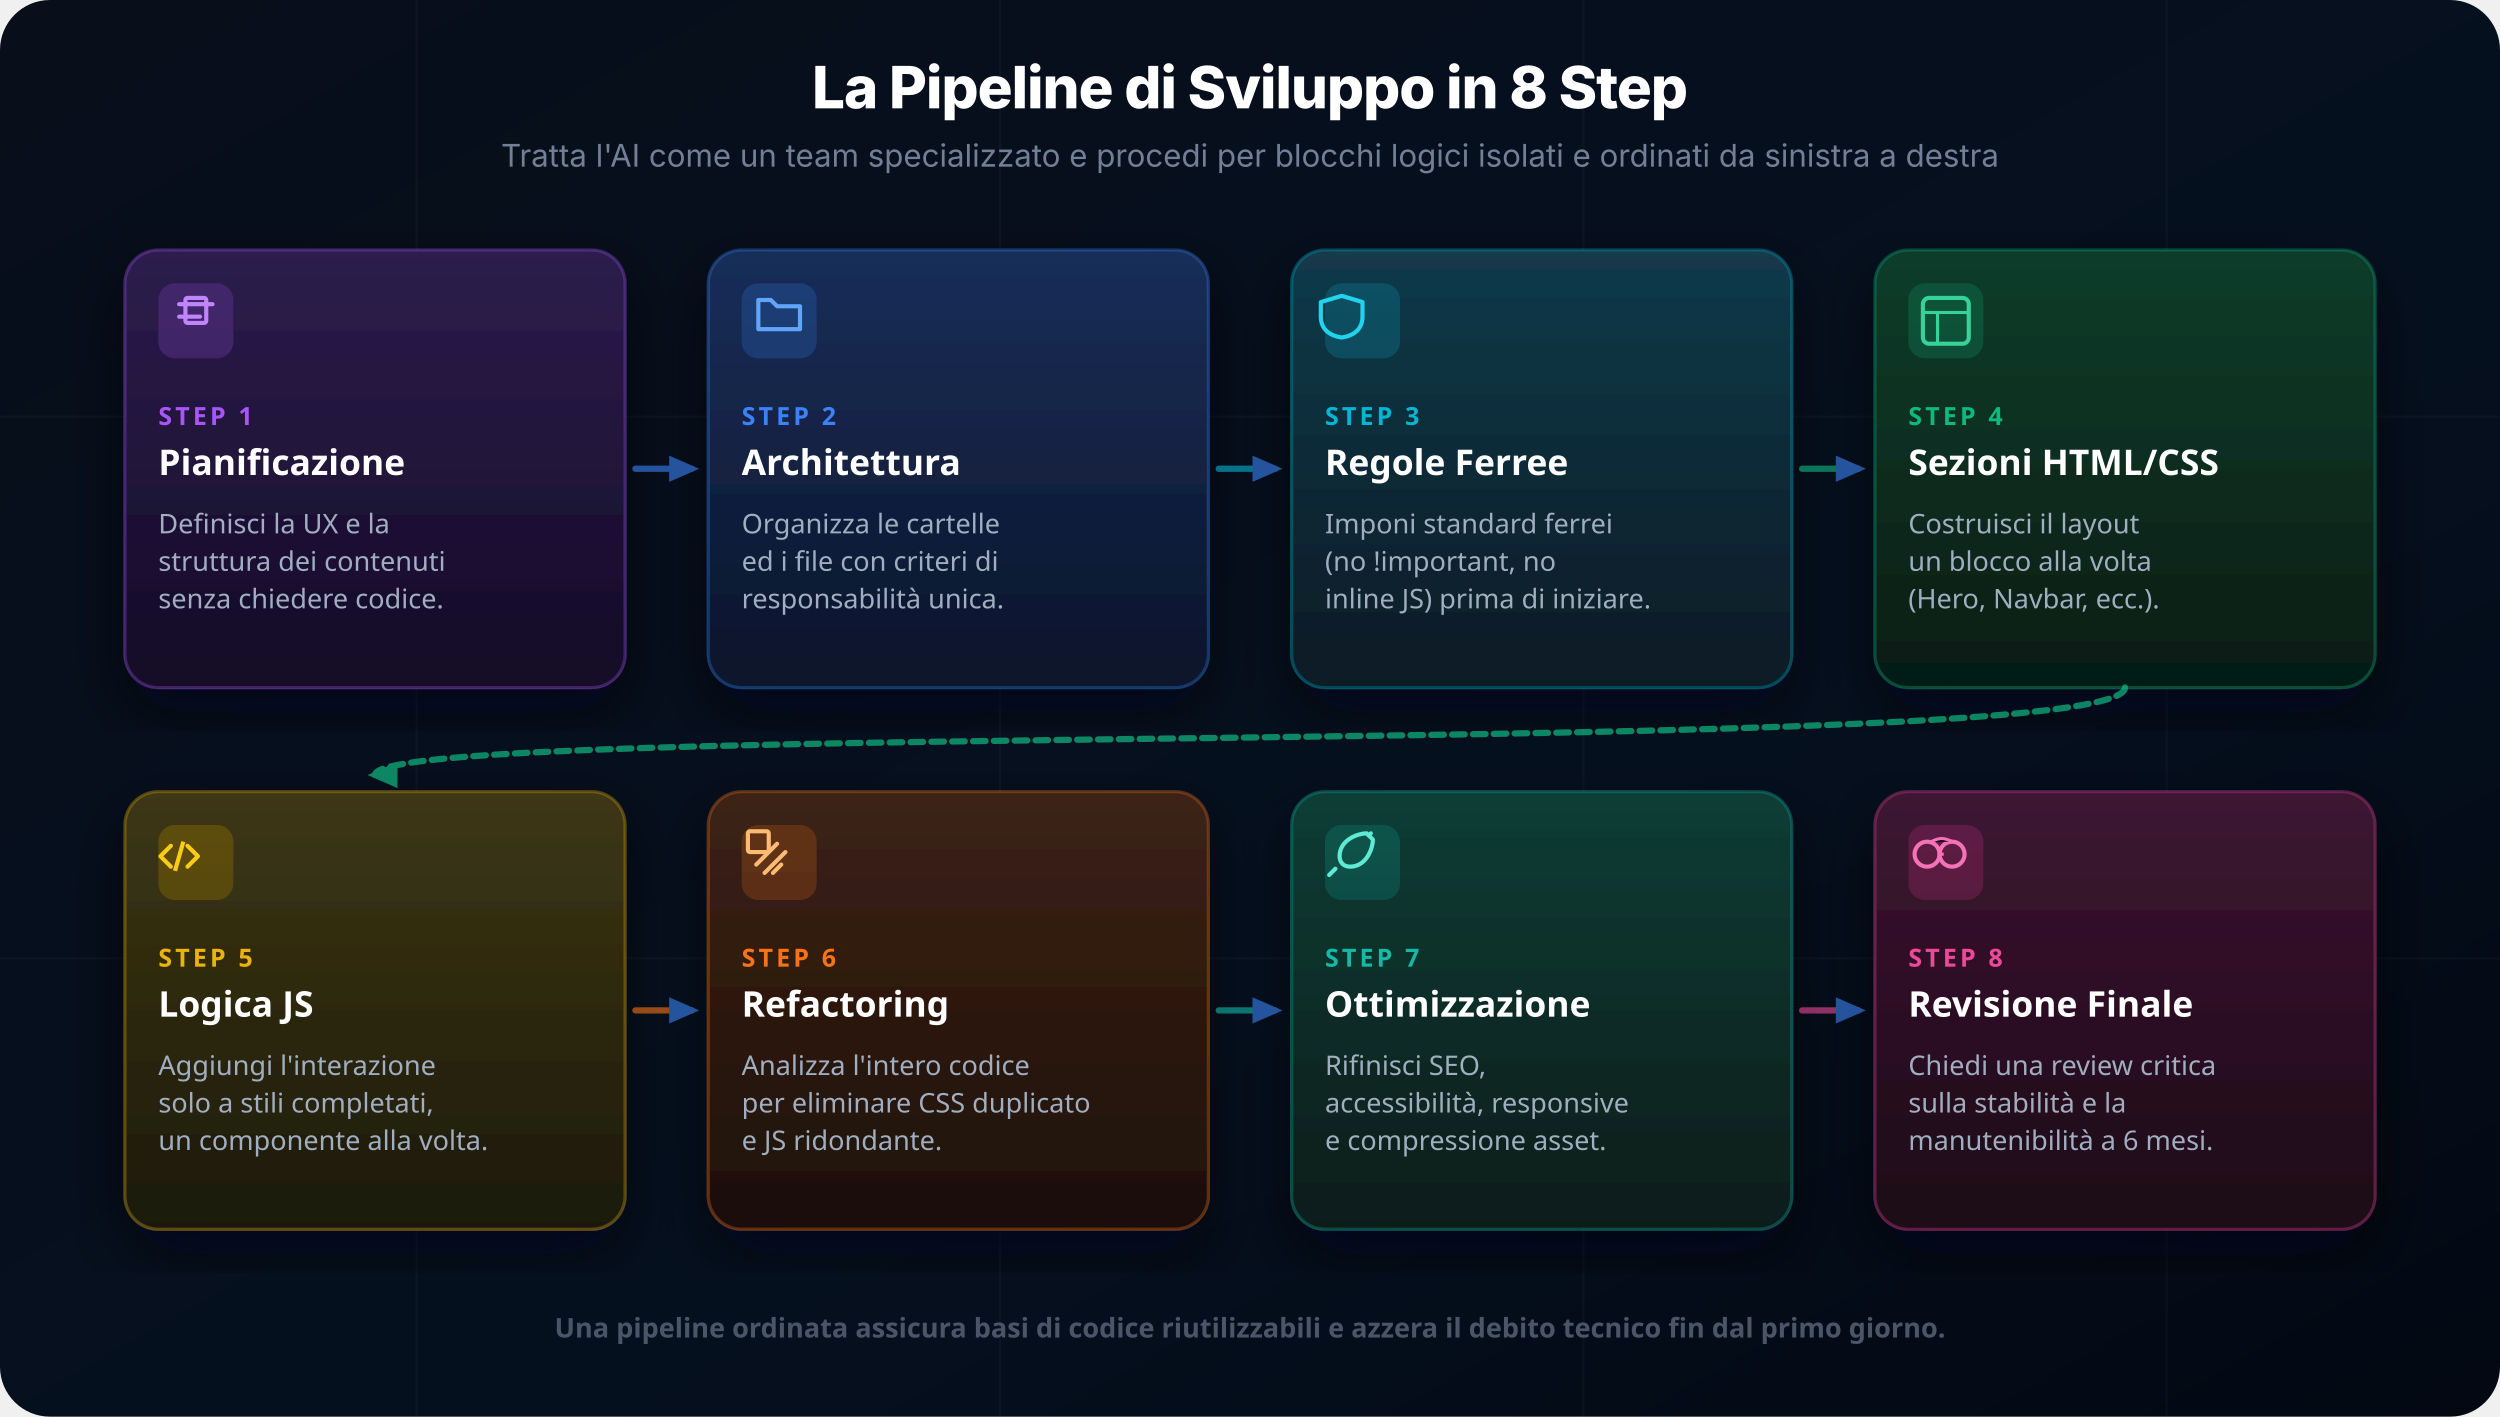
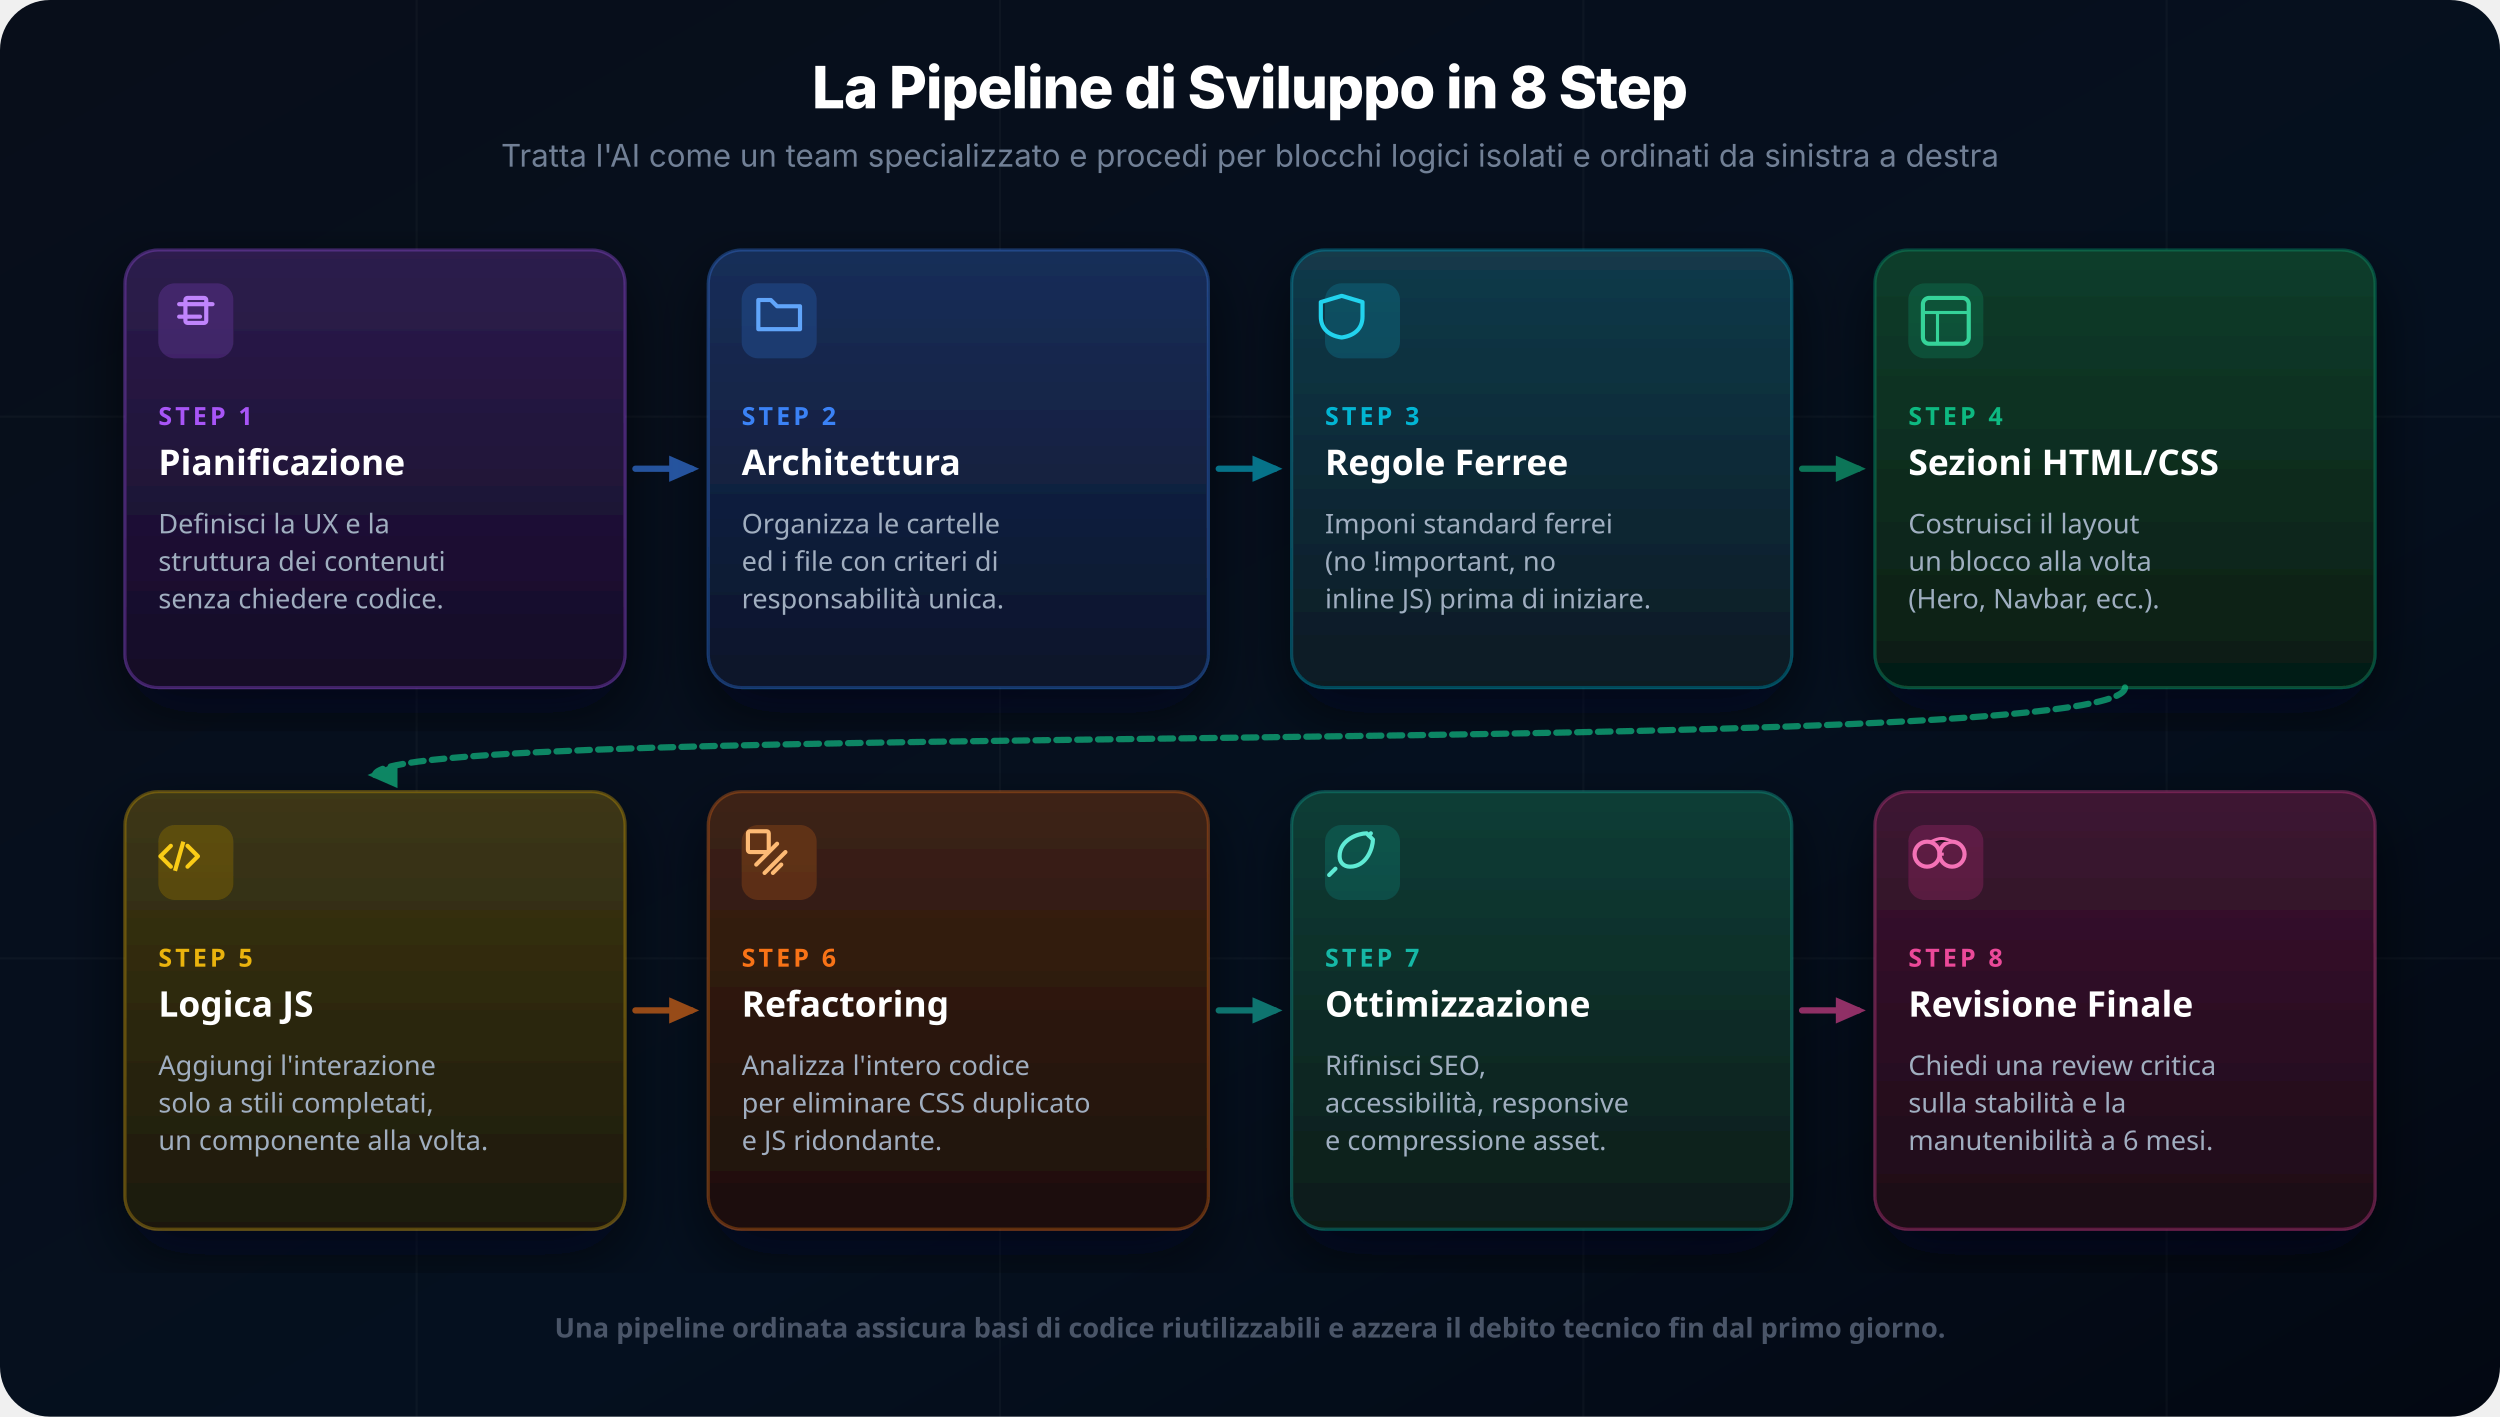
<svg xmlns="http://www.w3.org/2000/svg" width="1200" height="680" viewBox="0 0 1200 680" role="img" aria-labelledby="title desc">
  <defs>
    <linearGradient id="bg-gradient" x1="0" y1="0" x2="1" y2="1">
      <stop offset="0%" stop-color="#080e1a" />
      <stop offset="60%" stop-color="#05101f" />
      <stop offset="100%" stop-color="#030812" />
    </linearGradient>
    <linearGradient id="step1-grad" x1="0" y1="0" x2="0" y2="1">
      <stop offset="0%" stop-color="#2d1d4d" />
      <stop offset="100%" stop-color="#140a26" />
    </linearGradient>
    <linearGradient id="step2-grad" x1="0" y1="0" x2="0" y2="1">
      <stop offset="0%" stop-color="#192e59" />
      <stop offset="100%" stop-color="#0b1429" />
    </linearGradient>
    <linearGradient id="step3-grad" x1="0" y1="0" x2="0" y2="1">
      <stop offset="0%" stop-color="#123a4a" />
      <stop offset="100%" stop-color="#071a24" />
    </linearGradient>
    <linearGradient id="step4-grad" x1="0" y1="0" x2="0" y2="1">
      <stop offset="0%" stop-color="#0f3d2b" />
      <stop offset="100%" stop-color="#061c13" />
    </linearGradient>
    <linearGradient id="step5-grad" x1="0" y1="0" x2="0" y2="1">
      <stop offset="0%" stop-color="#3d3715" />
      <stop offset="100%" stop-color="#1c1908" />
    </linearGradient>
    <linearGradient id="step6-grad" x1="0" y1="0" x2="0" y2="1">
      <stop offset="0%" stop-color="#3d2215" />
      <stop offset="100%" stop-color="#1c0f08" />
    </linearGradient>
    <linearGradient id="step7-grad" x1="0" y1="0" x2="0" y2="1">
      <stop offset="0%" stop-color="#103d36" />
      <stop offset="100%" stop-color="#071c19" />
    </linearGradient>
    <linearGradient id="step8-grad" x1="0" y1="0" x2="0" y2="1">
      <stop offset="0%" stop-color="#3d1532" />
      <stop offset="100%" stop-color="#1c0816" />
    </linearGradient>
    <filter id="card-shadow" x="-10%" y="-10%" width="120%" height="120%">
      <feDropShadow dx="0" dy="12" stdDeviation="15" flood-color="#010307" flood-opacity="0.6" />
    </filter>
-     <marker id="arrow-right" viewBox="0 0 10 10" refX="6" refY="5" markerWidth="6" markerHeight="6" orient="auto-start-reverse">
+     <marker id="marker-blue" viewBox="0 0 10 10" refX="6" refY="5" markerWidth="6" markerHeight="6" orient="auto-start-reverse">
      <path d="M 0 1.5 L 8 5 L 0 8.5 z" fill="#3b82f6" />
    </marker>
-     <marker id="arrow-down" viewBox="0 0 10 10" refX="5" refY="6" markerWidth="6" markerHeight="6" orient="auto-start-reverse">
+     <marker id="marker-cyan" viewBox="0 0 10 10" refX="6" refY="5" markerWidth="6" markerHeight="6" orient="auto-start-reverse">
+       <path d="M 0 1.5 L 8 5 L 0 8.5 z" fill="#06b6d4" />
+     </marker>
+     <marker id="marker-emerald" viewBox="0 0 10 10" refX="6" refY="5" markerWidth="6" markerHeight="6" orient="auto-start-reverse">
+       <path d="M 0 1.5 L 8 5 L 0 8.5 z" fill="#10b981" />
+     </marker>
+     <marker id="marker-emerald-down" viewBox="0 0 10 10" refX="5" refY="6" markerWidth="6" markerHeight="6" orient="auto-start-reverse">
      <path d="M 1.5 0 L 5 8 L 8.5 0 z" fill="#10b981" />
+     </marker>
+     <marker id="marker-orange" viewBox="0 0 10 10" refX="6" refY="5" markerWidth="6" markerHeight="6" orient="auto-start-reverse">
+       <path d="M 0 1.5 L 8 5 L 0 8.5 z" fill="#f97316" />
+     </marker>
+     <marker id="marker-teal" viewBox="0 0 10 10" refX="6" refY="5" markerWidth="6" markerHeight="6" orient="auto-start-reverse">
+       <path d="M 0 1.5 L 8 5 L 0 8.5 z" fill="#14b8a6" />
+     </marker>
+     <marker id="marker-pink" viewBox="0 0 10 10" refX="6" refY="5" markerWidth="6" markerHeight="6" orient="auto-start-reverse">
+       <path d="M 0 1.5 L 8 5 L 0 8.5 z" fill="#ec4899" />
    </marker>
  </defs>
  <rect width="1200" height="680" rx="24" fill="url(#bg-gradient)" />
  <g opacity="0.03" stroke="#ffffff" stroke-width="1">
    <line x1="200" y1="0" x2="200" y2="680" />
    <line x1="480" y1="0" x2="480" y2="680" />
    <line x1="760" y1="0" x2="760" y2="680" />
    <line x1="1040" y1="0" x2="1040" y2="680" />
    <line x1="0" y1="200" x2="1200" y2="200" />
    <line x1="0" y1="460" x2="1200" y2="460" />
  </g>
  <g font-family="system-ui, -apple-system, sans-serif" text-anchor="middle">
    <text x="600" y="52" fill="#ffffff" font-size="28" font-weight="800" letter-spacing="-0.5">La Pipeline di Sviluppo in 8 Step</text>
    <text x="600" y="80" fill="#718096" font-size="15">Tratta l'AI come un team specializzato e procedi per blocchi logici isolati e ordinati da sinistra a destra</text>
  </g>
  <g filter="url(#card-shadow)" transform="translate(60, 120)">
    <rect width="240" height="210" rx="16" fill="url(#step1-grad)" stroke="#a855f7" stroke-opacity="0.3" stroke-width="1.5" />
    <rect x="16" y="16" width="36" height="36" rx="8" fill="#a855f7" fill-opacity="0.2" />
    <path d="M26 26 h16 M26 32 h10" stroke="#c084fc" stroke-width="2" stroke-linecap="round" />
    <rect x="29" y="23" width="10" height="12" rx="1" fill="none" stroke="#c084fc" stroke-width="2" />
    <text x="16" y="84" fill="#a855f7" font-family="system-ui, sans-serif" font-size="12" font-weight="800" letter-spacing="1.5">STEP 1</text>
    <text x="16" y="108" fill="#ffffff" font-family="system-ui, sans-serif" font-size="17" font-weight="800">Pianificazione</text>
    <text x="16" y="136" fill="#a0aec0" font-family="system-ui, sans-serif" font-size="13" font-weight="500">
      <tspan x="16" dy="0">Definisci la UX e la</tspan>
      <tspan x="16" dy="18">struttura dei contenuti</tspan>
      <tspan x="16" dy="18">senza chiedere codice.</tspan>
    </text>
  </g>
  <g filter="url(#card-shadow)" transform="translate(340, 120)">
    <rect width="240" height="210" rx="16" fill="url(#step2-grad)" stroke="#3b82f6" stroke-opacity="0.3" stroke-width="1.5" />
    <rect x="16" y="16" width="36" height="36" rx="8" fill="#3b82f6" fill-opacity="0.2" />
    <path d="M24 24 h6 l3 3 h11 v11 h-20 z" fill="none" stroke="#60a5fa" stroke-width="2" stroke-linejoin="round" />
    <text x="16" y="84" fill="#3b82f6" font-family="system-ui, sans-serif" font-size="12" font-weight="800" letter-spacing="1.5">STEP 2</text>
    <text x="16" y="108" fill="#ffffff" font-family="system-ui, sans-serif" font-size="17" font-weight="800">Architettura</text>
    <text x="16" y="136" fill="#a0aec0" font-family="system-ui, sans-serif" font-size="13" font-weight="500">
      <tspan x="16" dy="0">Organizza le cartelle</tspan>
      <tspan x="16" dy="18">ed i file con criteri di</tspan>
      <tspan x="16" dy="18">responsabilità unica.</tspan>
    </text>
  </g>
  <g filter="url(#card-shadow)" transform="translate(620, 120)">
    <rect width="240" height="210" rx="16" fill="url(#step3-grad)" stroke="#06b6d4" stroke-opacity="0.3" stroke-width="1.5" />
    <rect x="16" y="16" width="36" height="36" rx="8" fill="#06b6d4" fill-opacity="0.2" />
    <path d="M24 22 L34 25 v7 c0 5-3 9-10 10 -7-1-10-5-10-10v-7 Z" fill="none" stroke="#22d3ee" stroke-width="2" stroke-linejoin="round" />
    <text x="16" y="84" fill="#06b6d4" font-family="system-ui, sans-serif" font-size="12" font-weight="800" letter-spacing="1.5">STEP 3</text>
    <text x="16" y="108" fill="#ffffff" font-family="system-ui, sans-serif" font-size="17" font-weight="800">Regole Ferree</text>
    <text x="16" y="136" fill="#a0aec0" font-family="system-ui, sans-serif" font-size="13" font-weight="500">
      <tspan x="16" dy="0">Imponi standard ferrei</tspan>
      <tspan x="16" dy="18">(no !important, no</tspan>
      <tspan x="16" dy="18">inline JS) prima di iniziare.</tspan>
    </text>
  </g>
  <g filter="url(#card-shadow)" transform="translate(900, 120)">
    <rect width="240" height="210" rx="16" fill="url(#step4-grad)" stroke="#10b981" stroke-opacity="0.3" stroke-width="1.5" />
    <rect x="16" y="16" width="36" height="36" rx="8" fill="#10b981" fill-opacity="0.2" />
    <rect x="23" y="23" width="22" height="22" rx="3" fill="none" stroke="#34d399" stroke-width="2" />
    <line x1="23" y1="30" x2="45" y2="30" stroke="#34d399" stroke-width="1.5" />
    <line x1="30" y1="30" x2="30" y2="45" stroke="#34d399" stroke-width="1.5" />
    <text x="16" y="84" fill="#10b981" font-family="system-ui, sans-serif" font-size="12" font-weight="800" letter-spacing="1.5">STEP 4</text>
    <text x="16" y="108" fill="#ffffff" font-family="system-ui, sans-serif" font-size="17" font-weight="800">Sezioni HTML/CSS</text>
    <text x="16" y="136" fill="#a0aec0" font-family="system-ui, sans-serif" font-size="13" font-weight="500">
      <tspan x="16" dy="0">Costruisci il layout</tspan>
      <tspan x="16" dy="18">un blocco alla volta</tspan>
      <tspan x="16" dy="18">(Hero, Navbar, ecc.).</tspan>
    </text>
  </g>
  <g filter="url(#card-shadow)" transform="translate(60, 380)">
    <rect width="240" height="210" rx="16" fill="url(#step5-grad)" stroke="#eab308" stroke-opacity="0.3" stroke-width="1.5" />
    <rect x="16" y="16" width="36" height="36" rx="8" fill="#eab308" fill-opacity="0.2" />
    <path d="M22 26 L17 31 L22 36 M30 26 L35 31 L30 36" fill="none" stroke="#facc15" stroke-width="2" stroke-linecap="round" stroke-linejoin="round" />
    <line x1="28" y1="24" x2="24" y2="38" stroke="#facc15" stroke-width="2" />
    <text x="16" y="84" fill="#eab308" font-family="system-ui, sans-serif" font-size="12" font-weight="800" letter-spacing="1.5">STEP 5</text>
    <text x="16" y="108" fill="#ffffff" font-family="system-ui, sans-serif" font-size="17" font-weight="800">Logica JS</text>
    <text x="16" y="136" fill="#a0aec0" font-family="system-ui, sans-serif" font-size="13" font-weight="500">
      <tspan x="16" dy="0">Aggiungi l'interazione</tspan>
      <tspan x="16" dy="18">solo a stili completati,</tspan>
      <tspan x="16" dy="18">un componente alla volta.</tspan>
    </text>
  </g>
  <g filter="url(#card-shadow)" transform="translate(340, 380)">
    <rect width="240" height="210" rx="16" fill="url(#step6-grad)" stroke="#f97316" stroke-opacity="0.3" stroke-width="1.5" />
    <rect x="16" y="16" width="36" height="36" rx="8" fill="#f97316" fill-opacity="0.2" />
    <path d="M23 35 L33 25 M27 39 L37 29 M31 39 L35 35" stroke="#fdba74" stroke-width="2" stroke-linecap="round" />
    <rect x="19" y="19" width="10" height="10" rx="1" fill="none" stroke="#fdba74" stroke-width="2" />
    <text x="16" y="84" fill="#f97316" font-family="system-ui, sans-serif" font-size="12" font-weight="800" letter-spacing="1.5">STEP 6</text>
    <text x="16" y="108" fill="#ffffff" font-family="system-ui, sans-serif" font-size="17" font-weight="800">Refactoring</text>
    <text x="16" y="136" fill="#a0aec0" font-family="system-ui, sans-serif" font-size="13" font-weight="500">
      <tspan x="16" dy="0">Analizza l'intero codice</tspan>
      <tspan x="16" dy="18">per eliminare CSS duplicato</tspan>
      <tspan x="16" dy="18">e JS ridondante.</tspan>
    </text>
  </g>
  <g filter="url(#card-shadow)" transform="translate(620, 380)">
    <rect width="240" height="210" rx="16" fill="url(#step7-grad)" stroke="#14b8a6" stroke-opacity="0.3" stroke-width="1.5" />
    <rect x="16" y="16" width="36" height="36" rx="8" fill="#14b8a6" fill-opacity="0.2" />
    <path d="M36 20 C32 20 23 23 23 31 c0 3 2 5 5 5 8 0 11-9 11-13 Z" fill="none" stroke="#5eead4" stroke-width="2" stroke-linejoin="round" />
    <path d="M21 37 l-3 3 M37 21 l1-1" stroke="#5eead4" stroke-width="2" stroke-linecap="round" />
    <text x="16" y="84" fill="#14b8a6" font-family="system-ui, sans-serif" font-size="12" font-weight="800" letter-spacing="1.5">STEP 7</text>
    <text x="16" y="108" fill="#ffffff" font-family="system-ui, sans-serif" font-size="17" font-weight="800">Ottimizzazione</text>
    <text x="16" y="136" fill="#a0aec0" font-family="system-ui, sans-serif" font-size="13" font-weight="500">
      <tspan x="16" dy="0">Rifinisci SEO,</tspan>
      <tspan x="16" dy="18">accessibilità, responsive</tspan>
      <tspan x="16" dy="18">e compressione asset.</tspan>
    </text>
  </g>
  <g filter="url(#card-shadow)" transform="translate(900, 380)">
    <rect width="240" height="210" rx="16" fill="url(#step8-grad)" stroke="#ec4899" stroke-opacity="0.3" stroke-width="1.5" />
    <rect x="16" y="16" width="36" height="36" rx="8" fill="#ec4899" fill-opacity="0.2" />
    <circle cx="25" cy="30" r="6" fill="none" stroke="#f472b6" stroke-width="2" />
    <circle cx="37" cy="30" r="6" fill="none" stroke="#f472b6" stroke-width="2" />
    <path d="M31 30 h2 M27 24 c4-2 6-2 10 0" stroke="#f472b6" stroke-width="1.5" />
    <text x="16" y="84" fill="#ec4899" font-family="system-ui, sans-serif" font-size="12" font-weight="800" letter-spacing="1.5">STEP 8</text>
    <text x="16" y="108" fill="#ffffff" font-family="system-ui, sans-serif" font-size="17" font-weight="800">Revisione Finale</text>
    <text x="16" y="136" fill="#a0aec0" font-family="system-ui, sans-serif" font-size="13" font-weight="500">
      <tspan x="16" dy="0">Chiedi una review critica</tspan>
      <tspan x="16" dy="18">sulla stabilità e la</tspan>
      <tspan x="16" dy="18">manutenibilità a 6 mesi.</tspan>
    </text>
  </g>
  <g fill="none" stroke-width="3" stroke-linecap="round">
-     <path d="M 305 225 L 332 225" stroke="#3b82f6" marker-end="url(#arrow-right)" opacity="0.6" />
-     <path d="M 585 225 L 612 225" stroke="#06b6d4" marker-end="url(#arrow-right)" opacity="0.6" />
-     <path d="M 865 225 L 892 225" stroke="#10b981" marker-end="url(#arrow-right)" opacity="0.6" />
-     <path d="M 1020 330 C 1020 365, 180 345, 180 372" stroke="#10b981" stroke-dasharray="6,4" marker-end="url(#arrow-down)" opacity="0.7" />
-     <path d="M 305 485 L 332 485" stroke="#f97316" marker-end="url(#arrow-right)" opacity="0.6" />
-     <path d="M 585 485 L 612 485" stroke="#14b8a6" marker-end="url(#arrow-right)" opacity="0.6" />
-     <path d="M 865 485 L 892 485" stroke="#ec4899" marker-end="url(#arrow-right)" opacity="0.6" />
+     <path d="M 305 225 L 332 225" stroke="#3b82f6" marker-end="url(#marker-blue)" opacity="0.6" />
+     <path d="M 585 225 L 612 225" stroke="#06b6d4" marker-end="url(#marker-cyan)" opacity="0.6" />
+     <path d="M 865 225 L 892 225" stroke="#10b981" marker-end="url(#marker-emerald)" opacity="0.6" />
+     <path d="M 1020 330 C 1020 365, 180 345, 180 372" stroke="#10b981" stroke-dasharray="6,4" marker-end="url(#marker-emerald-down)" opacity="0.7" />
+     <path d="M 305 485 L 332 485" stroke="#f97316" marker-end="url(#marker-orange)" opacity="0.6" />
+     <path d="M 585 485 L 612 485" stroke="#14b8a6" marker-end="url(#marker-teal)" opacity="0.6" />
+     <path d="M 865 485 L 892 485" stroke="#ec4899" marker-end="url(#marker-pink)" opacity="0.6" />
  </g>
  <text x="600" y="642" fill="#4a5568" font-family="system-ui, sans-serif" font-size="13" font-weight="600" text-anchor="middle">Una pipeline ordinata assicura basi di codice riutilizzabili e azzera il debito tecnico fin dal primo giorno.</text>
</svg>
